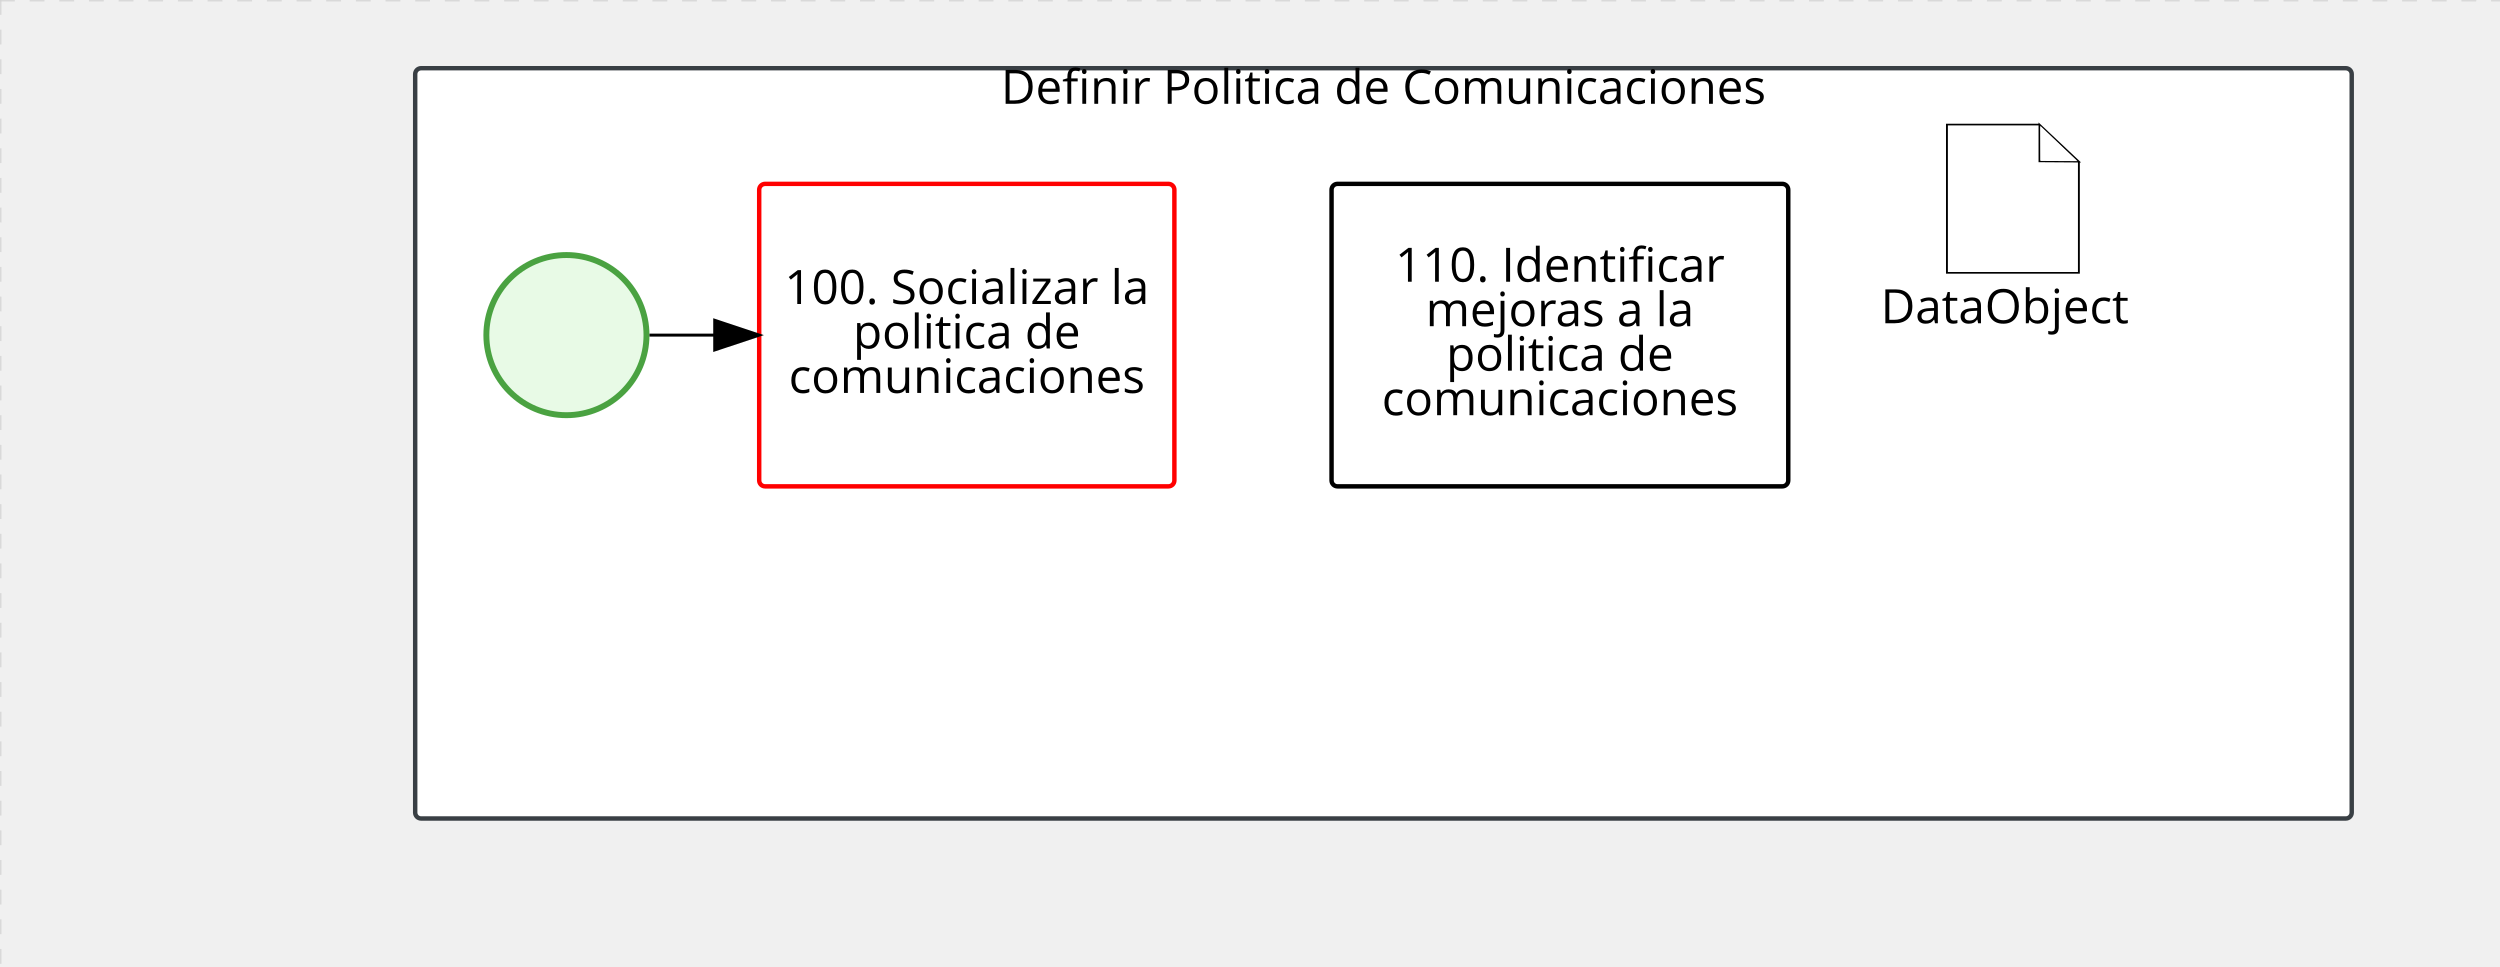
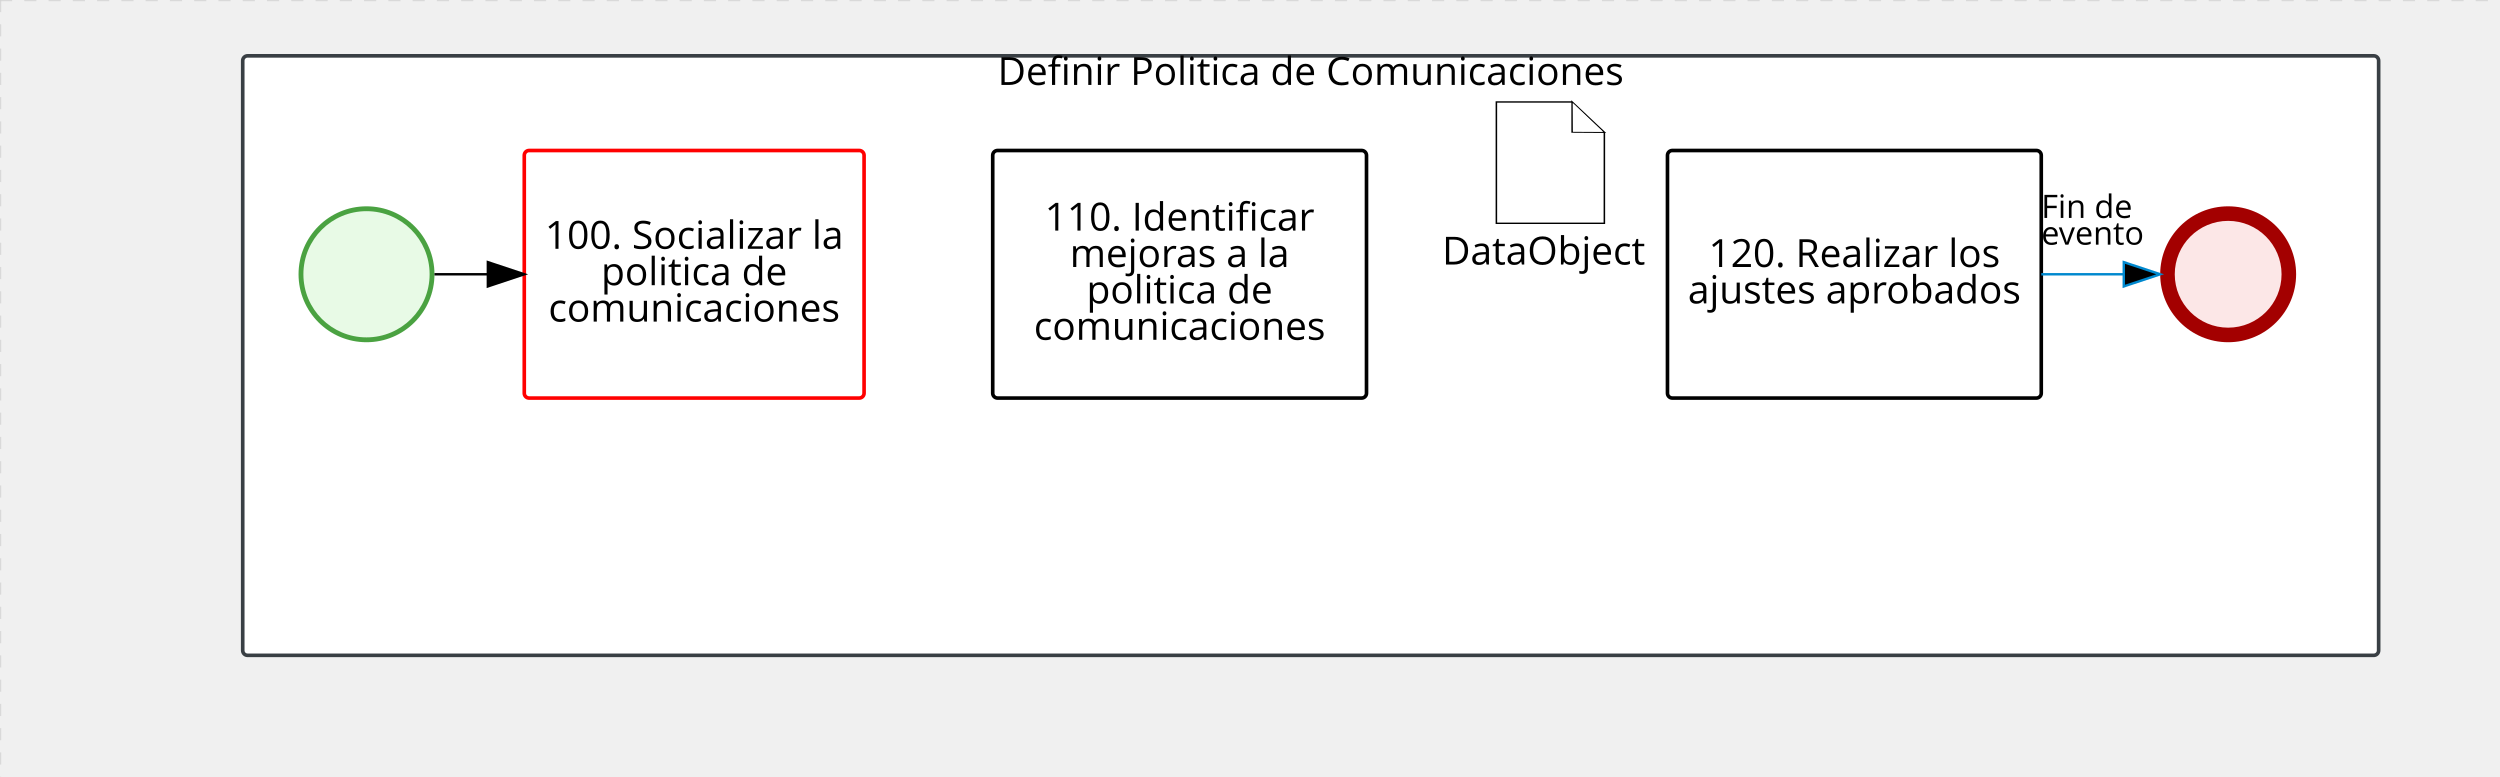
- <svg xmlns="http://www.w3.org/2000/svg" version="1.1" width="843" height="326" viewBox="0 0 843 326">
+ <svg xmlns="http://www.w3.org/2000/svg" version="1.1" width="1030" height="320" viewBox="0 0 1030 320">
  <defs />
  <g transform="matrix(1,0,0,1,0,0)">
    <g>
      <g>
        <g>
          <path fill="none" stroke="#d3d3d3" paint-order="fill stroke markers" d=" M 0 0 L 1200 0" stroke-miterlimit="10" stroke-opacity="0.8" stroke-dasharray="5" />
        </g>
        <g>
          <path fill="none" stroke="#d3d3d3" paint-order="fill stroke markers" d=" M 0 0 L 0 800" stroke-miterlimit="10" stroke-opacity="0.8" stroke-dasharray="5" />
        </g>
      </g>
-       <g id="_6A5BC3A8-FBA7-41FA-9CD0-F955656268FB" bpmn2nodeid="_6A5BC3A8-FBA7-41FA-9CD0-F955656268FB" transform="matrix(1,0,0,1,140,23)">
+       <g id="_6A5BC3A8-FBA7-41FA-9CD0-F955656268FB" bpmn2nodeid="_6A5BC3A8-FBA7-41FA-9CD0-F955656268FB" transform="matrix(1,0,0,1,100,23)">
        <g>
          <path fill="none" stroke="none" />
        </g>
        <g transform="matrix(1,0,0,1,0,0)">
-           <path fill="#ffffff" stroke="none" id="_6A5BC3A8-FBA7-41FA-9CD0-F955656268FB?shapeType=BACKGROUND" paint-order="stroke fill markers" d=" M 2 0 L 651 0 L 651 0 A 2 2 0 0 1 653 2 L 653 251 L 653 251 A 2 2 0 0 1 651 253 L 2 253 L 2 253 A 2 2 0 0 1 0 251 L 0 2 L 0 2 A 2 2 0 0 1 2 0 Z" />
+           <path fill="#ffffff" stroke="none" id="_6A5BC3A8-FBA7-41FA-9CD0-F955656268FB?shapeType=BACKGROUND" paint-order="stroke fill markers" d=" M 2 0 L 878 0 L 878 0 A 2 2 0 0 1 880 2 L 880 245 L 880 245 A 2 2 0 0 1 878 247 L 2 247 L 2 247 A 2 2 0 0 1 0 245 L 0 2 L 0 2 A 2 2 0 0 1 2 0 Z" />
        </g>
        <g transform="matrix(1,0,0,1,0,0)">
-           <path fill="none" stroke="#393f44" id="_6A5BC3A8-FBA7-41FA-9CD0-F955656268FB?shapeType=BORDER&amp;renderType=STROKE" paint-order="fill stroke markers" d=" M 2 0 L 651 0 L 651 0 A 2 2 0 0 1 653 2 L 653 251 L 653 251 A 2 2 0 0 1 651 253 L 2 253 L 2 253 A 2 2 0 0 1 0 251 L 0 2 L 0 2 A 2 2 0 0 1 2 0 Z" stroke-miterlimit="10" stroke-width="1.5" stroke-dasharray="" />
+           <path fill="none" stroke="rgb(57,63,68)" id="_6A5BC3A8-FBA7-41FA-9CD0-F955656268FB?shapeType=BORDER&amp;renderType=STROKE" paint-order="fill stroke markers" d=" M 2 0 L 878 0 L 878 0 A 2 2 0 0 1 880 2 L 880 245 L 880 245 A 2 2 0 0 1 878 247 L 2 247 L 2 247 A 2 2 0 0 1 0 245 L 0 2 L 0 2 A 2 2 0 0 1 2 0 Z" stroke-miterlimit="10" stroke-width="1.5" stroke-dasharray="" />
        </g>
-         <g transform="matrix(1,0,0,1,197.5195,0)">
+         <g transform="matrix(1,0,0,1,311.0195,0)">
          <text fill="#000000" stroke="none" font-family="Open Sans" font-size="12pt" font-style="normal" font-weight="normal" text-decoration="normal" x="128.98" y="12" text-anchor="middle" dominant-baseline="alphabetic">Definir Politica de Comunicaciones</text>
        </g>
        <g id="_62CEC3DB-29F8-439F-92E6-0FB5013D44AD" bpmn2nodeid="_62CEC3DB-29F8-439F-92E6-0FB5013D44AD" transform="matrix(1,0,0,1,23,62)">
          <g>
            <path fill="none" stroke="none" />
          </g>
          <g transform="matrix(0.125,0,0,0.125,0,0)">
            <g transform="matrix(1,0,0,1,0,0)">
              <path fill="#e8fae6" stroke="none" id="_62CEC3DB-29F8-439F-92E6-0FB5013D44AD?shapeType=BACKGROUND" paint-order="stroke fill markers" d=" M 0 0 M 444 224 C 444 263.9 434.2 300.8 414.4 334.5 C 394.7 368.2 368 394.9 334.4 414.5 C 300.8 434.1 263.9 444 224 444 C 184.1 444 147.2 434.2 113.5 414.4 C 79.8 394.7 53.1 368 33.5 334.4 C 13.9 300.8 4 263.9 4 224 C 4 184.1 13.8 147.2 33.6 113.5 C 53.4 79.8 80.1 53.1 113.6 33.5 C 147.1 13.9 184.1 4 224 4 C 263.9 4 300.8 13.8 334.5 33.6 C 368.2 53.4 394.9 80.1 414.5 113.6 C 434.1 147.1 444 184.1 444 224 Z" />
            </g>
            <g>
              <g transform="matrix(1,0,0,1,0,0)">
                <g transform="matrix(1,0,0,1,0,0)">
                  <path fill="rgb(74,162,65)" stroke="none" id="_62CEC3DB-29F8-439F-92E6-0FB5013D44AD?shapeType=BORDER&amp;renderType=FILL" paint-order="stroke fill markers" d=" M 0 0 M 224 0 C 100.3 0 0 100.3 0 224 C 0 347.7 100.3 448 224 448 C 347.7 448 448 347.7 448 224 C 448 100.3 347.7 0 224 0 Z M 0 0 M 224 432 C 109.1 432 16 338.9 16 224 C 16 109.1 109.1 16 224 16 C 338.9 16 432 109.1 432 224 C 432 338.9 338.9 432 224 432 Z" />
                </g>
              </g>
            </g>
          </g>
          <g transform="matrix(1,0,0,1,28,61)" />
        </g>
        <g id="_A954419D-F165-406A-8B6C-08590C0341B7" bpmn2nodeid="_A954419D-F165-406A-8B6C-08590C0341B7" transform="matrix(1,0,0,1,116,39)">
          <g>
            <path fill="none" stroke="none" />
          </g>
          <g transform="matrix(1,0,0,1,0,0)">
            <path fill="#ffffff" stroke="none" id="_A954419D-F165-406A-8B6C-08590C0341B7?shapeType=BACKGROUND" paint-order="stroke fill markers" d=" M 2 0 L 138 0 L 138 0 A 2 2 0 0 1 140 2 L 140 100 L 140 100 A 2 2 0 0 1 138 102 L 2 102 L 2 102 A 2 2 0 0 1 0 100 L 0 2 L 0 2 A 2 2 0 0 1 2 0 Z" />
          </g>
          <g transform="matrix(1,0,0,1,0,0)">
            <path fill="none" stroke="rgb(255,0,0)" id="_A954419D-F165-406A-8B6C-08590C0341B7?shapeType=BORDER&amp;renderType=STROKE" paint-order="fill stroke markers" d=" M 2 0 L 138 0 L 138 0 A 2 2 0 0 1 140 2 L 140 100 L 140 100 A 2 2 0 0 1 138 102 L 2 102 L 2 102 A 2 2 0 0 1 0 100 L 0 2 L 0 2 A 2 2 0 0 1 2 0 Z" stroke-miterlimit="10" stroke-width="1.5" stroke-dasharray="" />
          </g>
          <g transform="matrix(1,0,0,1,6.433594,28.5)">
            <text fill="#000000" stroke="none" font-family="Open Sans" font-size="12pt" font-style="normal" font-weight="normal" text-decoration="normal" x="63.566" y="12" text-anchor="middle" dominant-baseline="alphabetic">100. Socializar la </text>
            <text fill="#000000" stroke="none" font-family="Open Sans" font-size="12pt" font-style="normal" font-weight="normal" text-decoration="normal" x="63.566" y="27" text-anchor="middle" dominant-baseline="alphabetic">     politica de       </text>
            <text fill="#000000" stroke="none" font-family="Open Sans" font-size="12pt" font-style="normal" font-weight="normal" text-decoration="normal" x="63.566" y="42" text-anchor="middle" dominant-baseline="alphabetic"> comunicaciones </text>
          </g>
        </g>
        <g id="_EB4EE3F0-9E73-4119-89BE-2B1E9A8F2EFF" bpmn2nodeid="_EB4EE3F0-9E73-4119-89BE-2B1E9A8F2EFF" transform="matrix(1,0,0,1,309,39)">
          <g>
            <path fill="none" stroke="none" />
          </g>
          <g transform="matrix(1,0,0,1,0,0)">
            <path fill="#ffffff" stroke="none" id="_EB4EE3F0-9E73-4119-89BE-2B1E9A8F2EFF?shapeType=BACKGROUND" paint-order="stroke fill markers" d=" M 2 0 L 152 0 L 152 0 A 2 2 0 0 1 154 2 L 154 100 L 154 100 A 2 2 0 0 1 152 102 L 2 102 L 2 102 A 2 2 0 0 1 0 100 L 0 2 L 0 2 A 2 2 0 0 1 2 0 Z" />
          </g>
          <g transform="matrix(1,0,0,1,0,0)">
            <path fill="none" stroke="rgb(0,0,0)" id="_EB4EE3F0-9E73-4119-89BE-2B1E9A8F2EFF?shapeType=BORDER&amp;renderType=STROKE" paint-order="fill stroke markers" d=" M 2 0 L 152 0 L 152 0 A 2 2 0 0 1 154 2 L 154 100 L 154 100 A 2 2 0 0 1 152 102 L 2 102 L 2 102 A 2 2 0 0 1 0 100 L 0 2 L 0 2 A 2 2 0 0 1 2 0 Z" stroke-miterlimit="10" stroke-width="1.5" stroke-dasharray="" />
          </g>
          <g transform="matrix(1,0,0,1,16.9375,21)">
            <text fill="#000000" stroke="none" font-family="Open Sans" font-size="12pt" font-style="normal" font-weight="normal" text-decoration="normal" x="60.062" y="12" text-anchor="middle" dominant-baseline="alphabetic">110. Identificar  </text>
            <text fill="#000000" stroke="none" font-family="Open Sans" font-size="12pt" font-style="normal" font-weight="normal" text-decoration="normal" x="60.062" y="27" text-anchor="middle" dominant-baseline="alphabetic">   mejoras a la    </text>
            <text fill="#000000" stroke="none" font-family="Open Sans" font-size="12pt" font-style="normal" font-weight="normal" text-decoration="normal" x="60.062" y="42" text-anchor="middle" dominant-baseline="alphabetic">    politica de      </text>
            <text fill="#000000" stroke="none" font-family="Open Sans" font-size="12pt" font-style="normal" font-weight="normal" text-decoration="normal" x="60.062" y="57" text-anchor="middle" dominant-baseline="alphabetic">comunicaciones</text>
          </g>
        </g>
        <g id="_E582C2F8-F513-4280-98FA-6C31A8BCF7B6" bpmn2nodeid="_E582C2F8-F513-4280-98FA-6C31A8BCF7B6" transform="matrix(1,0,0,1,511,19)">
          <g>
            <path fill="none" stroke="none" />
          </g>
          <g transform="matrix(0.09070081,0,0,0.08169935,0,0)">
            <g transform="matrix(1,0,0,1,0,0)">
              <path fill="rgb(255,255,255)" stroke="rgb(0,0,0)" id="_E582C2F8-F513-4280-98FA-6C31A8BCF7B6?shapeType=BORDER&amp;renderType=STROKE" paint-order="fill stroke markers" d=" M 0 0 M 404.814 0 L 60.736 0 L 60.736 612 L 551.263 612 L 551.263 153 Z M 0 0 M 404.814 0 L 551.263 153 L 404.788 151.859 Z" stroke-miterlimit="10" stroke-width="7" stroke-dasharray="0" />
            </g>
            <g transform="matrix(1,0,0,1,0,0)">
              <path fill="#ffffff" stroke="none" id="_E582C2F8-F513-4280-98FA-6C31A8BCF7B6_dataObject__pwOi" paint-order="stroke fill markers" d=" M 0 0 M 407.78 5.025 L 408.622 150.153 L 545.916 151 Z" />
            </g>
          </g>
          <g transform="matrix(1,0,0,1,-16.83203,55)">
            <text fill="#000000" stroke="none" font-family="Open Sans" font-size="12pt" font-style="normal" font-weight="normal" text-decoration="normal" x="41.832" y="12" text-anchor="middle" dominant-baseline="alphabetic">DataObject</text>
          </g>
        </g>
+         <g id="_99633990-AB39-4184-B126-40E22052D3D8" bpmn2nodeid="_99633990-AB39-4184-B126-40E22052D3D8" transform="matrix(1,0,0,1,587,39)">
+           <g>
+             <path fill="none" stroke="none" />
+           </g>
+           <g transform="matrix(1,0,0,1,0,0)">
+             <path fill="#ffffff" stroke="none" id="_99633990-AB39-4184-B126-40E22052D3D8?shapeType=BACKGROUND" paint-order="stroke fill markers" d=" M 2 0 L 152 0 L 152 0 A 2 2 0 0 1 154 2 L 154 100 L 154 100 A 2 2 0 0 1 152 102 L 2 102 L 2 102 A 2 2 0 0 1 0 100 L 0 2 L 0 2 A 2 2 0 0 1 2 0 Z" />
+           </g>
+           <g transform="matrix(1,0,0,1,0,0)">
+             <path fill="none" stroke="rgb(0,0,0)" id="_99633990-AB39-4184-B126-40E22052D3D8?shapeType=BORDER&amp;renderType=STROKE" paint-order="fill stroke markers" d=" M 2 0 L 152 0 L 152 0 A 2 2 0 0 1 154 2 L 154 100 L 154 100 A 2 2 0 0 1 152 102 L 2 102 L 2 102 A 2 2 0 0 1 0 100 L 0 2 L 0 2 A 2 2 0 0 1 2 0 Z" stroke-miterlimit="10" stroke-width="1.5" stroke-dasharray="" />
+           </g>
+           <g transform="matrix(1,0,0,1,8.402344,36)">
+             <text fill="#000000" stroke="none" font-family="Open Sans" font-size="12pt" font-style="normal" font-weight="normal" text-decoration="normal" x="68.598" y="12" text-anchor="middle" dominant-baseline="alphabetic"> 120. Realizar los   </text>
+             <text fill="#000000" stroke="none" font-family="Open Sans" font-size="12pt" font-style="normal" font-weight="normal" text-decoration="normal" x="68.598" y="27" text-anchor="middle" dominant-baseline="alphabetic">ajustes aprobados</text>
+           </g>
+         </g>
+         <g id="_4566B231-CE88-4215-B3C0-DCDD7BB86F73" bpmn2nodeid="_4566B231-CE88-4215-B3C0-DCDD7BB86F73" transform="matrix(1,0,0,1,790,62)">
+           <g>
+             <path fill="none" stroke="none" />
+           </g>
+           <g transform="matrix(0.125,0,0,0.125,0,0)">
+             <g transform="matrix(1,0,0,1,0,0)">
+               <path fill="#fce7e7" stroke="none" id="_4566B231-CE88-4215-B3C0-DCDD7BB86F73?shapeType=BACKGROUND" paint-order="stroke fill markers" d=" M 0 0 M 444 224 C 444 263.9 434.2 300.8 414.4 334.5 C 394.7 368.2 368 394.9 334.4 414.5 C 300.8 434.1 263.9 444 224 444 C 184.1 444 147.2 434.2 113.5 414.4 C 79.8 394.7 53.1 368 33.5 334.4 C 13.9 300.8 4 263.9 4 224 C 4 184.1 13.8 147.2 33.6 113.5 C 53.4 79.8 80.1 53.1 113.6 33.5 C 147.1 13.9 184.1 4 224 4 C 263.9 4 300.8 13.8 334.5 33.6 C 368.2 53.4 394.9 80.1 414.5 113.6 C 434.1 147.1 444 184.1 444 224 Z" />
+             </g>
+             <g>
+               <g transform="matrix(1,0,0,1,0,0)">
+                 <g transform="matrix(1,0,0,1,0,0)">
+                   <path fill="rgb(163,0,0)" stroke="none" id="_4566B231-CE88-4215-B3C0-DCDD7BB86F73?shapeType=BORDER&amp;renderType=FILL" paint-order="stroke fill markers" d=" M 0 0 M 224 0 C 100.3 0 0 100.3 0 224 C 0 347.7 100.3 448 224 448 C 347.7 448 448 347.7 448 224 C 448 100.3 347.7 0 224 0 Z M 0 0 M 224 400 C 126.8 400 48 321.2 48 224 C 48 126.8 126.8 48 224 48 C 321.2 48 400 126.8 400 224 C 400 321.2 321.2 400 224 400 Z" />
+                 </g>
+               </g>
+             </g>
+           </g>
+           <g transform="matrix(1,0,0,1,28,61)" />
+         </g>
      </g>
      <g id="_2110BD37-26B4-4D14-9A35-197EDE245EE1" bpmn2nodeid="_2110BD37-26B4-4D14-9A35-197EDE245EE1" transform="matrix(1,0,0,1,0,0)">
        <g>
-           <path fill="none" stroke="#000000" paint-order="fill stroke markers" d=" M 219 113 L 241 113" stroke-miterlimit="10" stroke-dasharray="" />
+           <path fill="none" stroke="#000000" paint-order="fill stroke markers" d=" M 179 113 L 201 113" stroke-miterlimit="10" stroke-dasharray="" />
        </g>
-         <g transform="matrix(1,0,0,1,219,113)" />
-         <g transform="matrix(6.123233995736766e-17,1,-1,6.123233995736766e-17,256,108)">
+         <g transform="matrix(1,0,0,1,179,113)" />
+         <g transform="matrix(6.123233995736766e-17,1,-1,6.123233995736766e-17,216,108)">
          <path fill="#000000" stroke="#000000" paint-order="fill stroke markers" d=" M 10 15 L 0 15 L 5 0 Z" stroke-miterlimit="10" stroke-dasharray="" />
        </g>
-         <g transform="matrix(1,0,0,1,219,103)" />
+         <g transform="matrix(1,0,0,1,179,103)" />
      </g>
-       <g transform="matrix(1,0,0,1,140,23)" />
-       <g transform="matrix(1,0,0,1,163,85)" />
-       <g transform="matrix(1,0,0,1,256,62)" />
-       <g transform="matrix(1,0,0,1,449,62)" />
-       <g transform="matrix(1,0,0,1,651,42)" />
+       <g transform="matrix(1,0,0,1,100,23)" />
+       <g transform="matrix(1,0,0,1,123,85)" />
+       <g transform="matrix(1,0,0,1,216,62)" />
+       <g transform="matrix(1,0,0,1,409,62)" />
+       <g transform="matrix(1,0,0,1,611,42)" />
+       <g transform="matrix(1,0,0,1,890,85)" />
+       <g transform="matrix(1,0,0,1,687,62)" />
+       <g id="_2DA802EB-378D-47BF-AD99-F3FFE4B62112" bpmn2nodeid="_2DA802EB-378D-47BF-AD99-F3FFE4B62112">
+         <g>
+           <path fill="none" stroke="rgb(0,136,206)" paint-order="fill stroke markers" d=" M 841 113 L 875 113" stroke-miterlimit="10" stroke-dasharray="" />
+         </g>
+         <g transform="matrix(1,0,0,1,841,113)" />
+         <g transform="matrix(6.123233995736766e-17,1,-1,6.123233995736766e-17,890,108)">
+           <path fill="rgb(0,0,0)" stroke="rgb(0,136,206)" paint-order="fill stroke markers" d=" M 10 15 L 0 15 L 5 0 Z" stroke-miterlimit="10" stroke-dasharray="" />
+         </g>
+         <g transform="matrix(1,0,0,1,841,81)">
+           <text fill="#000000" stroke="none" font-family="Open Sans" font-size="10pt" font-style="normal" font-weight="normal" text-decoration="normal" x="0" y="8.8" text-anchor="start" dominant-baseline="alphabetic">Fin de   </text>
+           <text fill="#000000" stroke="none" font-family="Open Sans" font-size="10pt" font-style="normal" font-weight="normal" text-decoration="normal" x="0" y="19.8" text-anchor="start" dominant-baseline="alphabetic">evento  </text>
+         </g>
+       </g>
    </g>
  </g>
</svg>
